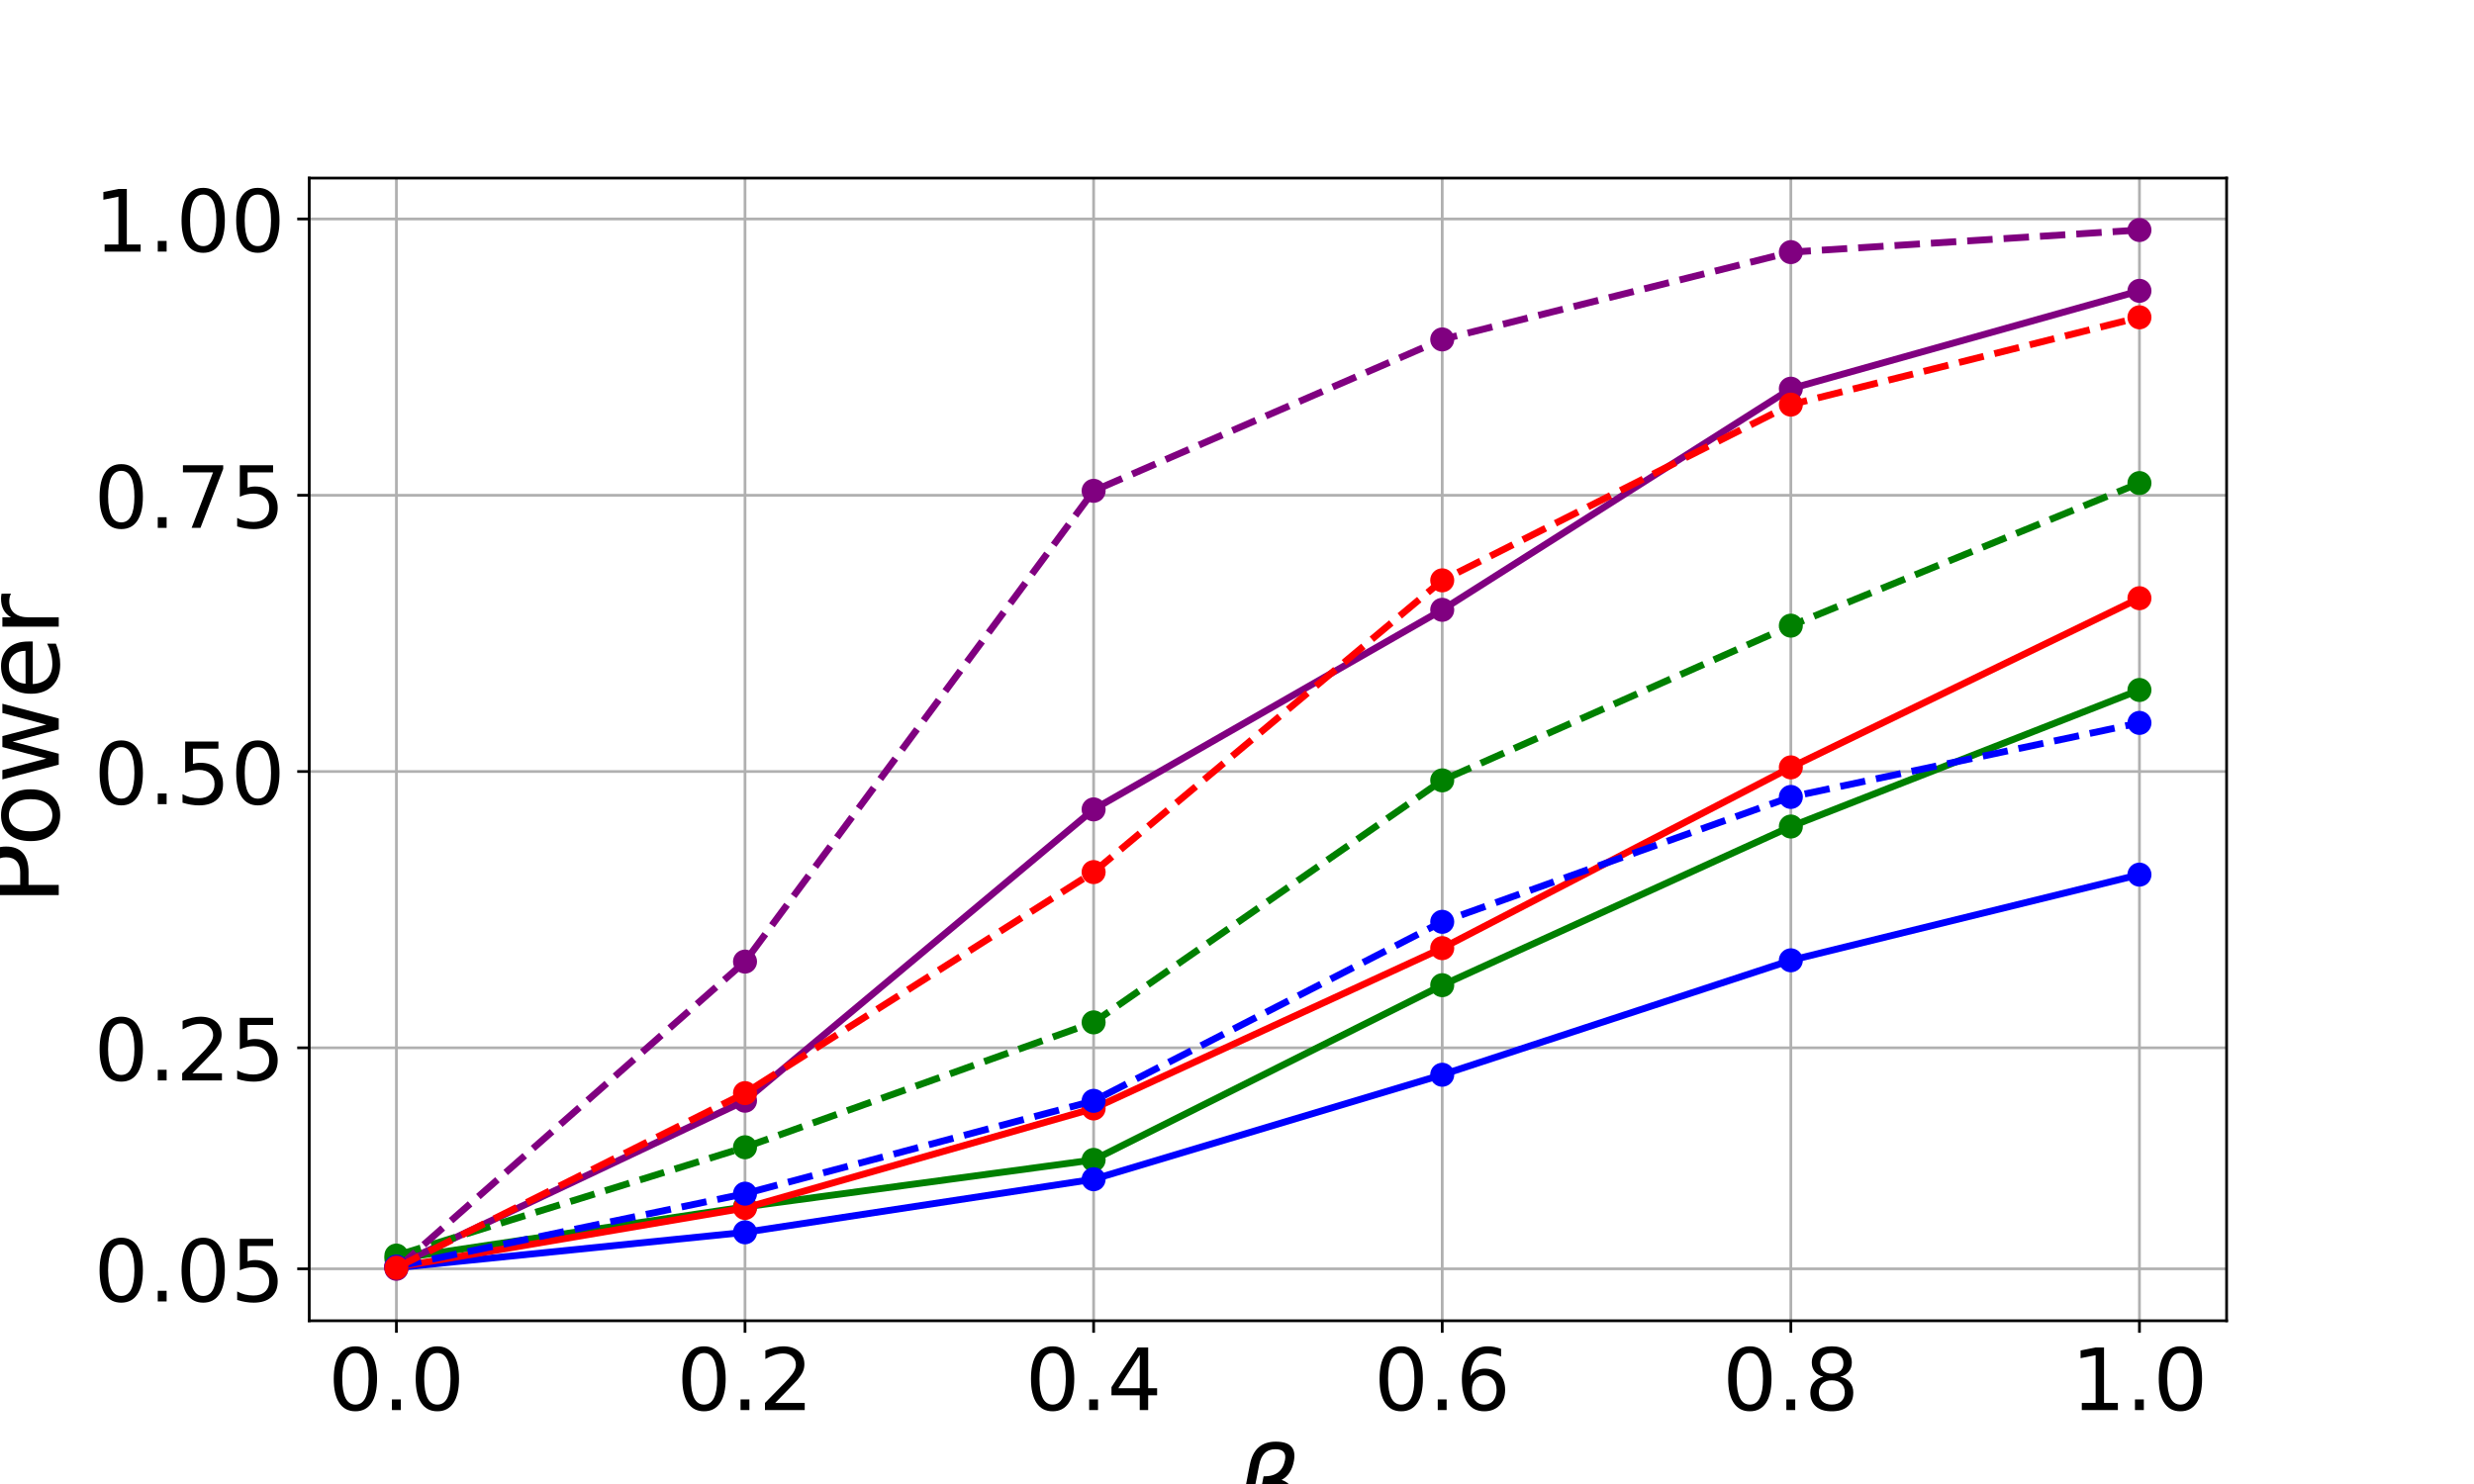
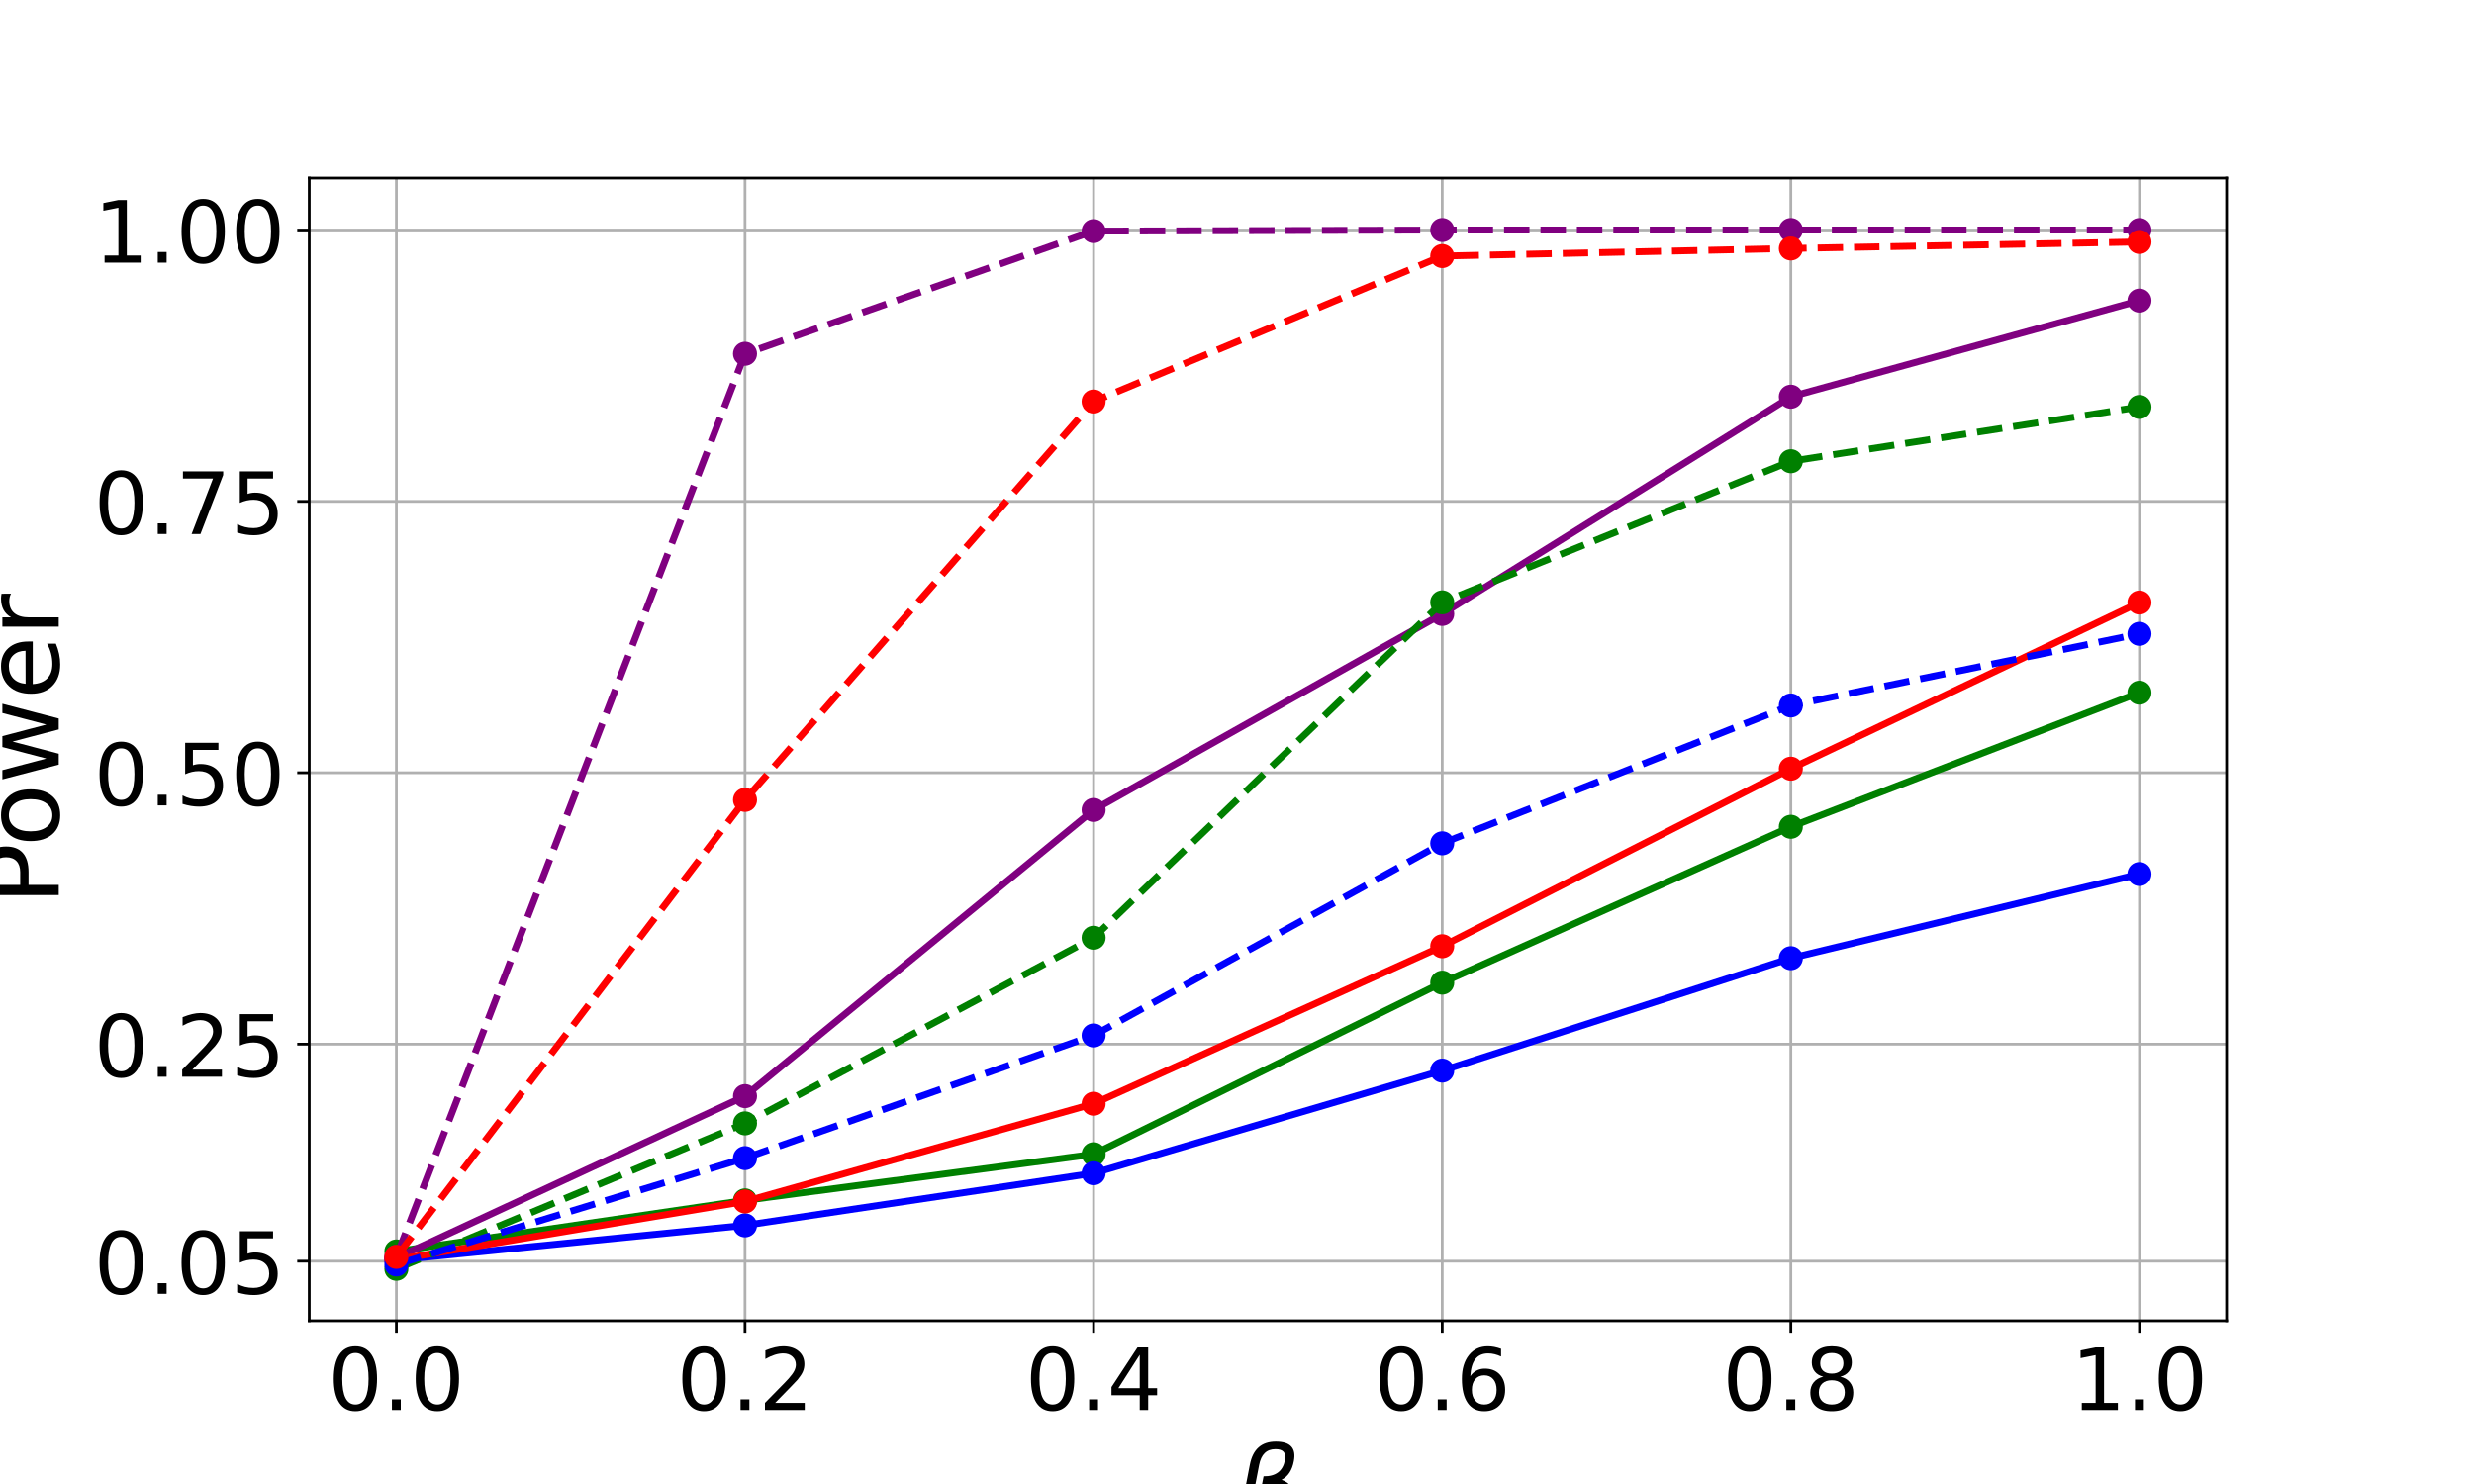
<svg xmlns="http://www.w3.org/2000/svg" xmlns:xlink="http://www.w3.org/1999/xlink" width="720pt" height="432pt" viewBox="0 0 720 432" version="1.1">
  <defs>
    <style type="text/css">*{stroke-linejoin: round; stroke-linecap: butt}</style>
  </defs>
  <g id="figure_1">
    <g id="patch_1">
      <path d="M 0 432  L 720 432  L 720 0  L 0 0  z " style="fill: #ffffff" />
    </g>
    <g id="axes_1">
      <g id="patch_2">
        <path d="M 90 384.48  L 648 384.48  L 648 51.84  L 90 51.84  z " style="fill: #ffffff" />
      </g>
      <g id="matplotlib.axis_1">
        <g id="xtick_1">
          <g id="line2d_1">
-             <path d="M 115.364 384.48  L 115.364 51.84  " clip-path="url(#p165baf9cf4)" style="fill: none; stroke: #b0b0b0; stroke-width: 0.8; stroke-linecap: square" />
+             <path d="M 115.364 384.48  L 115.364 51.84  " clip-path="url(#p9d5d8f8aba)" style="fill: none; stroke: #b0b0b0; stroke-width: 0.8; stroke-linecap: square" />
          </g>
          <g id="line2d_2">
            <defs>
-               <path id="mcbd1106584" d="M 0 0  L 0 3.5  " style="stroke: #000000; stroke-width: 0.8" />
+               <path id="me387ac9eda" d="M 0 0  L 0 3.5  " style="stroke: #000000; stroke-width: 0.8" />
            </defs>
            <g>
-               <use xlink:href="#mcbd1106584" x="115.364" y="384.48" style="stroke: #000000; stroke-width: 0.8" />
+               <use xlink:href="#me387ac9eda" x="115.364" y="384.48" style="stroke: #000000; stroke-width: 0.8" />
            </g>
          </g>
          <g id="text_1">
            <g transform="translate(95.48473 410.4761) scale(0.25 -0.25)">
              <defs>
                <path id="DejaVuSans-30" d="M 2034 4250  Q 1547 4250 1301 3770  Q 1056 3291 1056 2328  Q 1056 1369 1301 889  Q 1547 409 2034 409  Q 2525 409 2770 889  Q 3016 1369 3016 2328  Q 3016 3291 2770 3770  Q 2525 4250 2034 4250  z M 2034 4750  Q 2819 4750 3233 4129  Q 3647 3509 3647 2328  Q 3647 1150 3233 529  Q 2819 -91 2034 -91  Q 1250 -91 836 529  Q 422 1150 422 2328  Q 422 3509 836 4129  Q 1250 4750 2034 4750  z " transform="scale(0.015625)" />
                <path id="DejaVuSans-2e" d="M 684 794  L 1344 794  L 1344 0  L 684 0  L 684 794  z " transform="scale(0.015625)" />
              </defs>
              <use xlink:href="#DejaVuSans-30" />
              <use xlink:href="#DejaVuSans-2e" x="63.623" />
              <use xlink:href="#DejaVuSans-30" x="95.41" />
            </g>
          </g>
        </g>
        <g id="xtick_2">
          <g id="line2d_3">
-             <path d="M 216.818 384.48  L 216.818 51.84  " clip-path="url(#p165baf9cf4)" style="fill: none; stroke: #b0b0b0; stroke-width: 0.8; stroke-linecap: square" />
+             <path d="M 216.818 384.48  L 216.818 51.84  " clip-path="url(#p9d5d8f8aba)" style="fill: none; stroke: #b0b0b0; stroke-width: 0.8; stroke-linecap: square" />
          </g>
          <g id="line2d_4">
            <g>
-               <use xlink:href="#mcbd1106584" x="216.818" y="384.48" style="stroke: #000000; stroke-width: 0.8" />
+               <use xlink:href="#me387ac9eda" x="216.818" y="384.48" style="stroke: #000000; stroke-width: 0.8" />
            </g>
          </g>
          <g id="text_2">
            <g transform="translate(196.9393 410.4761) scale(0.25 -0.25)">
              <defs>
                <path id="DejaVuSans-32" d="M 1228 531  L 3431 531  L 3431 0  L 469 0  L 469 531  Q 828 903 1448 1529  Q 2069 2156 2228 2338  Q 2531 2678 2651 2914  Q 2772 3150 2772 3378  Q 2772 3750 2511 3984  Q 2250 4219 1831 4219  Q 1534 4219 1204 4116  Q 875 4013 500 3803  L 500 4441  Q 881 4594 1212 4672  Q 1544 4750 1819 4750  Q 2544 4750 2975 4387  Q 3406 4025 3406 3419  Q 3406 3131 3298 2873  Q 3191 2616 2906 2266  Q 2828 2175 2409 1742  Q 1991 1309 1228 531  z " transform="scale(0.015625)" />
              </defs>
              <use xlink:href="#DejaVuSans-30" />
              <use xlink:href="#DejaVuSans-2e" x="63.623" />
              <use xlink:href="#DejaVuSans-32" x="95.41" />
            </g>
          </g>
        </g>
        <g id="xtick_3">
          <g id="line2d_5">
-             <path d="M 318.273 384.48  L 318.273 51.84  " clip-path="url(#p165baf9cf4)" style="fill: none; stroke: #b0b0b0; stroke-width: 0.8; stroke-linecap: square" />
+             <path d="M 318.273 384.48  L 318.273 51.84  " clip-path="url(#p9d5d8f8aba)" style="fill: none; stroke: #b0b0b0; stroke-width: 0.8; stroke-linecap: square" />
          </g>
          <g id="line2d_6">
            <g>
-               <use xlink:href="#mcbd1106584" x="318.273" y="384.48" style="stroke: #000000; stroke-width: 0.8" />
+               <use xlink:href="#me387ac9eda" x="318.273" y="384.48" style="stroke: #000000; stroke-width: 0.8" />
            </g>
          </g>
          <g id="text_3">
            <g transform="translate(298.3938 410.4761) scale(0.25 -0.25)">
              <defs>
                <path id="DejaVuSans-34" d="M 2419 4116  L 825 1625  L 2419 1625  L 2419 4116  z M 2253 4666  L 3047 4666  L 3047 1625  L 3713 1625  L 3713 1100  L 3047 1100  L 3047 0  L 2419 0  L 2419 1100  L 313 1100  L 313 1709  L 2253 4666  z " transform="scale(0.015625)" />
              </defs>
              <use xlink:href="#DejaVuSans-30" />
              <use xlink:href="#DejaVuSans-2e" x="63.623" />
              <use xlink:href="#DejaVuSans-34" x="95.41" />
            </g>
          </g>
        </g>
        <g id="xtick_4">
          <g id="line2d_7">
-             <path d="M 419.727 384.48  L 419.727 51.84  " clip-path="url(#p165baf9cf4)" style="fill: none; stroke: #b0b0b0; stroke-width: 0.8; stroke-linecap: square" />
+             <path d="M 419.727 384.48  L 419.727 51.84  " clip-path="url(#p9d5d8f8aba)" style="fill: none; stroke: #b0b0b0; stroke-width: 0.8; stroke-linecap: square" />
          </g>
          <g id="line2d_8">
            <g>
-               <use xlink:href="#mcbd1106584" x="419.727" y="384.48" style="stroke: #000000; stroke-width: 0.8" />
+               <use xlink:href="#me387ac9eda" x="419.727" y="384.48" style="stroke: #000000; stroke-width: 0.8" />
            </g>
          </g>
          <g id="text_4">
            <g transform="translate(399.8484 410.4761) scale(0.25 -0.25)">
              <defs>
                <path id="DejaVuSans-36" d="M 2113 2584  Q 1688 2584 1439 2293  Q 1191 2003 1191 1497  Q 1191 994 1439 701  Q 1688 409 2113 409  Q 2538 409 2786 701  Q 3034 994 3034 1497  Q 3034 2003 2786 2293  Q 2538 2584 2113 2584  z M 3366 4563  L 3366 3988  Q 3128 4100 2886 4159  Q 2644 4219 2406 4219  Q 1781 4219 1451 3797  Q 1122 3375 1075 2522  Q 1259 2794 1537 2939  Q 1816 3084 2150 3084  Q 2853 3084 3261 2657  Q 3669 2231 3669 1497  Q 3669 778 3244 343  Q 2819 -91 2113 -91  Q 1303 -91 875 529  Q 447 1150 447 2328  Q 447 3434 972 4092  Q 1497 4750 2381 4750  Q 2619 4750 2861 4703  Q 3103 4656 3366 4563  z " transform="scale(0.015625)" />
              </defs>
              <use xlink:href="#DejaVuSans-30" />
              <use xlink:href="#DejaVuSans-2e" x="63.623" />
              <use xlink:href="#DejaVuSans-36" x="95.41" />
            </g>
          </g>
        </g>
        <g id="xtick_5">
          <g id="line2d_9">
-             <path d="M 521.182 384.48  L 521.182 51.84  " clip-path="url(#p165baf9cf4)" style="fill: none; stroke: #b0b0b0; stroke-width: 0.8; stroke-linecap: square" />
+             <path d="M 521.182 384.48  L 521.182 51.84  " clip-path="url(#p9d5d8f8aba)" style="fill: none; stroke: #b0b0b0; stroke-width: 0.8; stroke-linecap: square" />
          </g>
          <g id="line2d_10">
            <g>
-               <use xlink:href="#mcbd1106584" x="521.182" y="384.48" style="stroke: #000000; stroke-width: 0.8" />
+               <use xlink:href="#me387ac9eda" x="521.182" y="384.48" style="stroke: #000000; stroke-width: 0.8" />
            </g>
          </g>
          <g id="text_5">
            <g transform="translate(501.3029 410.4761) scale(0.25 -0.25)">
              <defs>
                <path id="DejaVuSans-38" d="M 2034 2216  Q 1584 2216 1326 1975  Q 1069 1734 1069 1313  Q 1069 891 1326 650  Q 1584 409 2034 409  Q 2484 409 2743 651  Q 3003 894 3003 1313  Q 3003 1734 2745 1975  Q 2488 2216 2034 2216  z M 1403 2484  Q 997 2584 770 2862  Q 544 3141 544 3541  Q 544 4100 942 4425  Q 1341 4750 2034 4750  Q 2731 4750 3128 4425  Q 3525 4100 3525 3541  Q 3525 3141 3298 2862  Q 3072 2584 2669 2484  Q 3125 2378 3379 2068  Q 3634 1759 3634 1313  Q 3634 634 3220 271  Q 2806 -91 2034 -91  Q 1263 -91 848 271  Q 434 634 434 1313  Q 434 1759 690 2068  Q 947 2378 1403 2484  z M 1172 3481  Q 1172 3119 1398 2916  Q 1625 2713 2034 2713  Q 2441 2713 2670 2916  Q 2900 3119 2900 3481  Q 2900 3844 2670 4047  Q 2441 4250 2034 4250  Q 1625 4250 1398 4047  Q 1172 3844 1172 3481  z " transform="scale(0.015625)" />
              </defs>
              <use xlink:href="#DejaVuSans-30" />
              <use xlink:href="#DejaVuSans-2e" x="63.623" />
              <use xlink:href="#DejaVuSans-38" x="95.41" />
            </g>
          </g>
        </g>
        <g id="xtick_6">
          <g id="line2d_11">
-             <path d="M 622.636 384.48  L 622.636 51.84  " clip-path="url(#p165baf9cf4)" style="fill: none; stroke: #b0b0b0; stroke-width: 0.8; stroke-linecap: square" />
+             <path d="M 622.636 384.48  L 622.636 51.84  " clip-path="url(#p9d5d8f8aba)" style="fill: none; stroke: #b0b0b0; stroke-width: 0.8; stroke-linecap: square" />
          </g>
          <g id="line2d_12">
            <g>
-               <use xlink:href="#mcbd1106584" x="622.636" y="384.48" style="stroke: #000000; stroke-width: 0.8" />
+               <use xlink:href="#me387ac9eda" x="622.636" y="384.48" style="stroke: #000000; stroke-width: 0.8" />
            </g>
          </g>
          <g id="text_6">
            <g transform="translate(602.7575 410.4761) scale(0.25 -0.25)">
              <defs>
                <path id="DejaVuSans-31" d="M 794 531  L 1825 531  L 1825 4091  L 703 3866  L 703 4441  L 1819 4666  L 2450 4666  L 2450 531  L 3481 531  L 3481 0  L 794 0  L 794 531  z " transform="scale(0.015625)" />
              </defs>
              <use xlink:href="#DejaVuSans-31" />
              <use xlink:href="#DejaVuSans-2e" x="63.623" />
              <use xlink:href="#DejaVuSans-30" x="95.41" />
            </g>
          </g>
        </g>
        <g id="text_7">
          <g transform="translate(359.4 442.7753) scale(0.3 -0.3)">
            <defs>
              <path id="DejaVuSans-Oblique-3b2" d="M 872 216  L 572 -1331  L -6 -1331  L 928 3478  Q 1206 4903 2538 4903  Q 3888 4903 3659 3700  Q 3503 2844 2894 2531  Q 3713 2250 3553 1416  Q 3272 -69 1759 -66  Q 1097 -63 872 216  z M 1019 966  Q 1259 422 1875 425  Q 2775 425 2966 1406  Q 3138 2288 1675 2219  L 1778 2750  Q 2909 2731 3106 3750  Q 3241 4438 2509 4434  Q 1691 4434 1503 3459  L 1019 966  z " transform="scale(0.015625)" />
            </defs>
            <use xlink:href="#DejaVuSans-Oblique-3b2" transform="translate(0 0.390625)" />
          </g>
        </g>
      </g>
      <g id="matplotlib.axis_2">
        <g id="ytick_1">
          <g id="line2d_13">
-             <path d="M 90 305.02  L 648 305.02  " clip-path="url(#p165baf9cf4)" style="fill: none; stroke: #b0b0b0; stroke-width: 0.8; stroke-linecap: square" />
+             <path d="M 90 303.951  L 648 303.951  " clip-path="url(#p9d5d8f8aba)" style="fill: none; stroke: #b0b0b0; stroke-width: 0.8; stroke-linecap: square" />
          </g>
          <g id="line2d_14">
            <defs>
-               <path id="m19b879e980" d="M 0 0  L -3.5 0  " style="stroke: #000000; stroke-width: 0.8" />
+               <path id="md4a63b96bd" d="M 0 0  L -3.5 0  " style="stroke: #000000; stroke-width: 0.8" />
            </defs>
            <g>
-               <use xlink:href="#m19b879e980" x="90" y="305.02" style="stroke: #000000; stroke-width: 0.8" />
+               <use xlink:href="#md4a63b96bd" x="90" y="303.951" style="stroke: #000000; stroke-width: 0.8" />
            </g>
          </g>
          <g id="text_8">
-             <g transform="translate(27.33594 314.5176) scale(0.25 -0.25)">
+             <g transform="translate(27.33594 313.4486) scale(0.25 -0.25)">
              <defs>
                <path id="DejaVuSans-35" d="M 691 4666  L 3169 4666  L 3169 4134  L 1269 4134  L 1269 2991  Q 1406 3038 1543 3061  Q 1681 3084 1819 3084  Q 2600 3084 3056 2656  Q 3513 2228 3513 1497  Q 3513 744 3044 326  Q 2575 -91 1722 -91  Q 1428 -91 1123 -41  Q 819 9 494 109  L 494 744  Q 775 591 1075 516  Q 1375 441 1709 441  Q 2250 441 2565 725  Q 2881 1009 2881 1497  Q 2881 1984 2565 2268  Q 2250 2553 1709 2553  Q 1456 2553 1204 2497  Q 953 2441 691 2322  L 691 4666  z " transform="scale(0.015625)" />
              </defs>
              <use xlink:href="#DejaVuSans-30" />
              <use xlink:href="#DejaVuSans-2e" x="63.623" />
              <use xlink:href="#DejaVuSans-32" x="95.41" />
              <use xlink:href="#DejaVuSans-35" x="159.033" />
            </g>
          </g>
        </g>
        <g id="ytick_2">
          <g id="line2d_15">
-             <path d="M 90 224.594  L 648 224.594  " clip-path="url(#p165baf9cf4)" style="fill: none; stroke: #b0b0b0; stroke-width: 0.8; stroke-linecap: square" />
+             <path d="M 90 224.954  L 648 224.954  " clip-path="url(#p9d5d8f8aba)" style="fill: none; stroke: #b0b0b0; stroke-width: 0.8; stroke-linecap: square" />
          </g>
          <g id="line2d_16">
            <g>
-               <use xlink:href="#m19b879e980" x="90" y="224.594" style="stroke: #000000; stroke-width: 0.8" />
+               <use xlink:href="#md4a63b96bd" x="90" y="224.954" style="stroke: #000000; stroke-width: 0.8" />
            </g>
          </g>
          <g id="text_9">
-             <g transform="translate(27.33594 234.0921) scale(0.25 -0.25)">
+             <g transform="translate(27.33594 234.4518) scale(0.25 -0.25)">
              <use xlink:href="#DejaVuSans-30" />
              <use xlink:href="#DejaVuSans-2e" x="63.623" />
              <use xlink:href="#DejaVuSans-35" x="95.41" />
              <use xlink:href="#DejaVuSans-30" x="159.033" />
            </g>
          </g>
        </g>
        <g id="ytick_3">
          <g id="line2d_17">
-             <path d="M 90 144.169  L 648 144.169  " clip-path="url(#p165baf9cf4)" style="fill: none; stroke: #b0b0b0; stroke-width: 0.8; stroke-linecap: square" />
+             <path d="M 90 145.957  L 648 145.957  " clip-path="url(#p9d5d8f8aba)" style="fill: none; stroke: #b0b0b0; stroke-width: 0.8; stroke-linecap: square" />
          </g>
          <g id="line2d_18">
            <g>
-               <use xlink:href="#m19b879e980" x="90" y="144.169" style="stroke: #000000; stroke-width: 0.8" />
+               <use xlink:href="#md4a63b96bd" x="90" y="145.957" style="stroke: #000000; stroke-width: 0.8" />
            </g>
          </g>
          <g id="text_10">
-             <g transform="translate(27.33594 153.6666) scale(0.25 -0.25)">
+             <g transform="translate(27.33594 155.4549) scale(0.25 -0.25)">
              <defs>
                <path id="DejaVuSans-37" d="M 525 4666  L 3525 4666  L 3525 4397  L 1831 0  L 1172 0  L 2766 4134  L 525 4134  L 525 4666  z " transform="scale(0.015625)" />
              </defs>
              <use xlink:href="#DejaVuSans-30" />
              <use xlink:href="#DejaVuSans-2e" x="63.623" />
              <use xlink:href="#DejaVuSans-37" x="95.41" />
              <use xlink:href="#DejaVuSans-35" x="159.033" />
            </g>
          </g>
        </g>
        <g id="ytick_4">
          <g id="line2d_19">
-             <path d="M 90 63.743  L 648 63.743  " clip-path="url(#p165baf9cf4)" style="fill: none; stroke: #b0b0b0; stroke-width: 0.8; stroke-linecap: square" />
+             <path d="M 90 66.96  L 648 66.96  " clip-path="url(#p9d5d8f8aba)" style="fill: none; stroke: #b0b0b0; stroke-width: 0.8; stroke-linecap: square" />
          </g>
          <g id="line2d_20">
            <g>
-               <use xlink:href="#m19b879e980" x="90" y="63.743" style="stroke: #000000; stroke-width: 0.8" />
+               <use xlink:href="#md4a63b96bd" x="90" y="66.96" style="stroke: #000000; stroke-width: 0.8" />
            </g>
          </g>
          <g id="text_11">
-             <g transform="translate(27.33594 73.24103) scale(0.25 -0.25)">
+             <g transform="translate(27.33594 76.45805) scale(0.25 -0.25)">
              <use xlink:href="#DejaVuSans-31" />
              <use xlink:href="#DejaVuSans-2e" x="63.623" />
              <use xlink:href="#DejaVuSans-30" x="95.41" />
              <use xlink:href="#DejaVuSans-30" x="159.033" />
            </g>
          </g>
        </g>
        <g id="ytick_5">
          <g id="line2d_21">
-             <path d="M 90 369.36  L 648 369.36  " clip-path="url(#p165baf9cf4)" style="fill: none; stroke: #b0b0b0; stroke-width: 0.8; stroke-linecap: square" />
+             <path d="M 90 367.148  L 648 367.148  " clip-path="url(#p9d5d8f8aba)" style="fill: none; stroke: #b0b0b0; stroke-width: 0.8; stroke-linecap: square" />
          </g>
          <g id="line2d_22">
            <g>
-               <use xlink:href="#m19b879e980" x="90" y="369.36" style="stroke: #000000; stroke-width: 0.8" />
+               <use xlink:href="#md4a63b96bd" x="90" y="367.148" style="stroke: #000000; stroke-width: 0.8" />
            </g>
          </g>
          <g id="text_12">
-             <g transform="translate(27.33594 378.858) scale(0.25 -0.25)">
+             <g transform="translate(27.33594 376.6461) scale(0.25 -0.25)">
              <use xlink:href="#DejaVuSans-30" />
              <use xlink:href="#DejaVuSans-2e" x="63.623" />
              <use xlink:href="#DejaVuSans-30" x="95.41" />
              <use xlink:href="#DejaVuSans-35" x="159.033" />
            </g>
          </g>
        </g>
        <g id="text_13">
          <g transform="translate(17.09688 263.5022) rotate(-90) scale(0.3 -0.3)">
            <defs>
              <path id="DejaVuSans-50" d="M 1259 4147  L 1259 2394  L 2053 2394  Q 2494 2394 2734 2622  Q 2975 2850 2975 3272  Q 2975 3691 2734 3919  Q 2494 4147 2053 4147  L 1259 4147  z M 628 4666  L 2053 4666  Q 2838 4666 3239 4311  Q 3641 3956 3641 3272  Q 3641 2581 3239 2228  Q 2838 1875 2053 1875  L 1259 1875  L 1259 0  L 628 0  L 628 4666  z " transform="scale(0.015625)" />
              <path id="DejaVuSans-6f" d="M 1959 3097  Q 1497 3097 1228 2736  Q 959 2375 959 1747  Q 959 1119 1226 758  Q 1494 397 1959 397  Q 2419 397 2687 759  Q 2956 1122 2956 1747  Q 2956 2369 2687 2733  Q 2419 3097 1959 3097  z M 1959 3584  Q 2709 3584 3137 3096  Q 3566 2609 3566 1747  Q 3566 888 3137 398  Q 2709 -91 1959 -91  Q 1206 -91 779 398  Q 353 888 353 1747  Q 353 2609 779 3096  Q 1206 3584 1959 3584  z " transform="scale(0.015625)" />
              <path id="DejaVuSans-77" d="M 269 3500  L 844 3500  L 1563 769  L 2278 3500  L 2956 3500  L 3675 769  L 4391 3500  L 4966 3500  L 4050 0  L 3372 0  L 2619 2869  L 1863 0  L 1184 0  L 269 3500  z " transform="scale(0.015625)" />
              <path id="DejaVuSans-65" d="M 3597 1894  L 3597 1613  L 953 1613  Q 991 1019 1311 708  Q 1631 397 2203 397  Q 2534 397 2845 478  Q 3156 559 3463 722  L 3463 178  Q 3153 47 2828 -22  Q 2503 -91 2169 -91  Q 1331 -91 842 396  Q 353 884 353 1716  Q 353 2575 817 3079  Q 1281 3584 2069 3584  Q 2775 3584 3186 3129  Q 3597 2675 3597 1894  z M 3022 2063  Q 3016 2534 2758 2815  Q 2500 3097 2075 3097  Q 1594 3097 1305 2825  Q 1016 2553 972 2059  L 3022 2063  z " transform="scale(0.015625)" />
              <path id="DejaVuSans-72" d="M 2631 2963  Q 2534 3019 2420 3045  Q 2306 3072 2169 3072  Q 1681 3072 1420 2755  Q 1159 2438 1159 1844  L 1159 0  L 581 0  L 581 3500  L 1159 3500  L 1159 2956  Q 1341 3275 1631 3429  Q 1922 3584 2338 3584  Q 2397 3584 2469 3576  Q 2541 3569 2628 3553  L 2631 2963  z " transform="scale(0.015625)" />
            </defs>
            <use xlink:href="#DejaVuSans-50" />
            <use xlink:href="#DejaVuSans-6f" x="56.678" />
            <use xlink:href="#DejaVuSans-77" x="117.859" />
            <use xlink:href="#DejaVuSans-65" x="199.646" />
            <use xlink:href="#DejaVuSans-72" x="261.17" />
          </g>
        </g>
      </g>
      <g id="line2d_23">
-         <path d="M 115.364 366.455  L 216.818 351.328  L 318.273 337.648  L 419.727 286.794  L 521.182 240.607  L 622.636 200.857  " clip-path="url(#p165baf9cf4)" style="fill: none; stroke: #008000; stroke-width: 2; stroke-linecap: square" />
+         <path d="M 115.364 364.295  L 216.818 349.436  L 318.273 336  L 419.727 286.049  L 521.182 240.682  L 622.636 201.638  " clip-path="url(#p9d5d8f8aba)" style="fill: none; stroke: #008000; stroke-width: 2; stroke-linecap: square" />
        <defs>
-           <path id="m6ab32b67cd" d="M 0 3  C 0.796 3 1.559 2.684 2.121 2.121  C 2.684 1.559 3 0.796 3 0  C 3 -0.796 2.684 -1.559 2.121 -2.121  C 1.559 -2.684 0.796 -3 0 -3  C -0.796 -3 -1.559 -2.684 -2.121 -2.121  C -2.684 -1.559 -3 -0.796 -3 0  C -3 0.796 -2.684 1.559 -2.121 2.121  C -1.559 2.684 -0.796 3 0 3  z " style="stroke: #008000" />
+           <path id="m28a0c7692e" d="M 0 3  C 0.796 3 1.559 2.684 2.121 2.121  C 2.684 1.559 3 0.796 3 0  C 3 -0.796 2.684 -1.559 2.121 -2.121  C 1.559 -2.684 0.796 -3 0 -3  C -0.796 -3 -1.559 -2.684 -2.121 -2.121  C -2.684 -1.559 -3 -0.796 -3 0  C -3 0.796 -2.684 1.559 -2.121 2.121  C -1.559 2.684 -0.796 3 0 3  z " style="stroke: #008000" />
        </defs>
-         <g clip-path="url(#p165baf9cf4)">
-           <use xlink:href="#m6ab32b67cd" x="115.364" y="366.455" style="fill: #008000; stroke: #008000" />
-           <use xlink:href="#m6ab32b67cd" x="216.818" y="351.328" style="fill: #008000; stroke: #008000" />
-           <use xlink:href="#m6ab32b67cd" x="318.273" y="337.648" style="fill: #008000; stroke: #008000" />
-           <use xlink:href="#m6ab32b67cd" x="419.727" y="286.794" style="fill: #008000; stroke: #008000" />
-           <use xlink:href="#m6ab32b67cd" x="521.182" y="240.607" style="fill: #008000; stroke: #008000" />
-           <use xlink:href="#m6ab32b67cd" x="622.636" y="200.857" style="fill: #008000; stroke: #008000" />
+         <g clip-path="url(#p9d5d8f8aba)">
+           <use xlink:href="#m28a0c7692e" x="115.364" y="364.295" style="fill: #008000; stroke: #008000" />
+           <use xlink:href="#m28a0c7692e" x="216.818" y="349.436" style="fill: #008000; stroke: #008000" />
+           <use xlink:href="#m28a0c7692e" x="318.273" y="336" style="fill: #008000; stroke: #008000" />
+           <use xlink:href="#m28a0c7692e" x="419.727" y="286.049" style="fill: #008000; stroke: #008000" />
+           <use xlink:href="#m28a0c7692e" x="521.182" y="240.682" style="fill: #008000; stroke: #008000" />
+           <use xlink:href="#m28a0c7692e" x="622.636" y="201.638" style="fill: #008000; stroke: #008000" />
        </g>
      </g>
      <g id="line2d_24">
-         <path d="M 115.364 368.386  L 216.818 320.429  L 318.273 235.618  L 419.727 177.522  L 521.182 113.149  L 622.636 84.664  " clip-path="url(#p165baf9cf4)" style="fill: none; stroke: #800080; stroke-width: 2; stroke-linecap: square" />
+         <path d="M 115.364 366.192  L 216.818 319.086  L 318.273 235.782  L 419.727 178.717  L 521.182 115.488  L 622.636 87.509  " clip-path="url(#p9d5d8f8aba)" style="fill: none; stroke: #800080; stroke-width: 2; stroke-linecap: square" />
        <defs>
-           <path id="ma4bd3b49e7" d="M 0 3  C 0.796 3 1.559 2.684 2.121 2.121  C 2.684 1.559 3 0.796 3 0  C 3 -0.796 2.684 -1.559 2.121 -2.121  C 1.559 -2.684 0.796 -3 0 -3  C -0.796 -3 -1.559 -2.684 -2.121 -2.121  C -2.684 -1.559 -3 -0.796 -3 0  C -3 0.796 -2.684 1.559 -2.121 2.121  C -1.559 2.684 -0.796 3 0 3  z " style="stroke: #800080" />
+           <path id="m710cdb3dde" d="M 0 3  C 0.796 3 1.559 2.684 2.121 2.121  C 2.684 1.559 3 0.796 3 0  C 3 -0.796 2.684 -1.559 2.121 -2.121  C 1.559 -2.684 0.796 -3 0 -3  C -0.796 -3 -1.559 -2.684 -2.121 -2.121  C -2.684 -1.559 -3 -0.796 -3 0  C -3 0.796 -2.684 1.559 -2.121 2.121  C -1.559 2.684 -0.796 3 0 3  z " style="stroke: #800080" />
        </defs>
-         <g clip-path="url(#p165baf9cf4)">
-           <use xlink:href="#ma4bd3b49e7" x="115.364" y="368.386" style="fill: #800080; stroke: #800080" />
-           <use xlink:href="#ma4bd3b49e7" x="216.818" y="320.429" style="fill: #800080; stroke: #800080" />
-           <use xlink:href="#ma4bd3b49e7" x="318.273" y="235.618" style="fill: #800080; stroke: #800080" />
-           <use xlink:href="#ma4bd3b49e7" x="419.727" y="177.522" style="fill: #800080; stroke: #800080" />
-           <use xlink:href="#ma4bd3b49e7" x="521.182" y="113.149" style="fill: #800080; stroke: #800080" />
-           <use xlink:href="#ma4bd3b49e7" x="622.636" y="84.664" style="fill: #800080; stroke: #800080" />
+         <g clip-path="url(#p9d5d8f8aba)">
+           <use xlink:href="#m710cdb3dde" x="115.364" y="366.192" style="fill: #800080; stroke: #800080" />
+           <use xlink:href="#m710cdb3dde" x="216.818" y="319.086" style="fill: #800080; stroke: #800080" />
+           <use xlink:href="#m710cdb3dde" x="318.273" y="235.782" style="fill: #800080; stroke: #800080" />
+           <use xlink:href="#m710cdb3dde" x="419.727" y="178.717" style="fill: #800080; stroke: #800080" />
+           <use xlink:href="#m710cdb3dde" x="521.182" y="115.488" style="fill: #800080; stroke: #800080" />
+           <use xlink:href="#m710cdb3dde" x="622.636" y="87.509" style="fill: #800080; stroke: #800080" />
        </g>
      </g>
      <g id="line2d_25">
-         <path d="M 115.364 369.03  L 216.818 358.73  L 318.273 343.281  L 419.727 312.865  L 521.182 279.552  L 622.636 254.608  " clip-path="url(#p165baf9cf4)" style="fill: none; stroke: #0000ff; stroke-width: 2; stroke-linecap: square" />
+         <path d="M 115.364 366.824  L 216.818 356.707  L 318.273 341.532  L 419.727 311.657  L 521.182 278.936  L 622.636 254.434  " clip-path="url(#p9d5d8f8aba)" style="fill: none; stroke: #0000ff; stroke-width: 2; stroke-linecap: square" />
        <defs>
-           <path id="m6d6f57868d" d="M 0 3  C 0.796 3 1.559 2.684 2.121 2.121  C 2.684 1.559 3 0.796 3 0  C 3 -0.796 2.684 -1.559 2.121 -2.121  C 1.559 -2.684 0.796 -3 0 -3  C -0.796 -3 -1.559 -2.684 -2.121 -2.121  C -2.684 -1.559 -3 -0.796 -3 0  C -3 0.796 -2.684 1.559 -2.121 2.121  C -1.559 2.684 -0.796 3 0 3  z " style="stroke: #0000ff" />
+           <path id="m4f032314a6" d="M 0 3  C 0.796 3 1.559 2.684 2.121 2.121  C 2.684 1.559 3 0.796 3 0  C 3 -0.796 2.684 -1.559 2.121 -2.121  C 1.559 -2.684 0.796 -3 0 -3  C -0.796 -3 -1.559 -2.684 -2.121 -2.121  C -2.684 -1.559 -3 -0.796 -3 0  C -3 0.796 -2.684 1.559 -2.121 2.121  C -1.559 2.684 -0.796 3 0 3  z " style="stroke: #0000ff" />
        </defs>
-         <g clip-path="url(#p165baf9cf4)">
-           <use xlink:href="#m6d6f57868d" x="115.364" y="369.03" style="fill: #0000ff; stroke: #0000ff" />
-           <use xlink:href="#m6d6f57868d" x="216.818" y="358.73" style="fill: #0000ff; stroke: #0000ff" />
-           <use xlink:href="#m6d6f57868d" x="318.273" y="343.281" style="fill: #0000ff; stroke: #0000ff" />
-           <use xlink:href="#m6d6f57868d" x="419.727" y="312.865" style="fill: #0000ff; stroke: #0000ff" />
-           <use xlink:href="#m6d6f57868d" x="521.182" y="279.552" style="fill: #0000ff; stroke: #0000ff" />
-           <use xlink:href="#m6d6f57868d" x="622.636" y="254.608" style="fill: #0000ff; stroke: #0000ff" />
+         <g clip-path="url(#p9d5d8f8aba)">
+           <use xlink:href="#m4f032314a6" x="115.364" y="366.824" style="fill: #0000ff; stroke: #0000ff" />
+           <use xlink:href="#m4f032314a6" x="216.818" y="356.707" style="fill: #0000ff; stroke: #0000ff" />
+           <use xlink:href="#m4f032314a6" x="318.273" y="341.532" style="fill: #0000ff; stroke: #0000ff" />
+           <use xlink:href="#m4f032314a6" x="419.727" y="311.657" style="fill: #0000ff; stroke: #0000ff" />
+           <use xlink:href="#m4f032314a6" x="521.182" y="278.936" style="fill: #0000ff; stroke: #0000ff" />
+           <use xlink:href="#m4f032314a6" x="622.636" y="254.434" style="fill: #0000ff; stroke: #0000ff" />
        </g>
      </g>
      <g id="line2d_26">
-         <path d="M 115.364 368.869  L 216.818 351.649  L 318.273 322.682  L 419.727 276.012  L 521.182 223.387  L 622.636 174.142  " clip-path="url(#p165baf9cf4)" style="fill: none; stroke: #ff0000; stroke-width: 2; stroke-linecap: square" />
+         <path d="M 115.364 366.666  L 216.818 349.752  L 318.273 321.299  L 419.727 275.458  L 521.182 223.768  L 622.636 175.398  " clip-path="url(#p9d5d8f8aba)" style="fill: none; stroke: #ff0000; stroke-width: 2; stroke-linecap: square" />
        <defs>
-           <path id="m9b35bd9192" d="M 0 3  C 0.796 3 1.559 2.684 2.121 2.121  C 2.684 1.559 3 0.796 3 0  C 3 -0.796 2.684 -1.559 2.121 -2.121  C 1.559 -2.684 0.796 -3 0 -3  C -0.796 -3 -1.559 -2.684 -2.121 -2.121  C -2.684 -1.559 -3 -0.796 -3 0  C -3 0.796 -2.684 1.559 -2.121 2.121  C -1.559 2.684 -0.796 3 0 3  z " style="stroke: #ff0000" />
+           <path id="mdcb45d80e9" d="M 0 3  C 0.796 3 1.559 2.684 2.121 2.121  C 2.684 1.559 3 0.796 3 0  C 3 -0.796 2.684 -1.559 2.121 -2.121  C 1.559 -2.684 0.796 -3 0 -3  C -0.796 -3 -1.559 -2.684 -2.121 -2.121  C -2.684 -1.559 -3 -0.796 -3 0  C -3 0.796 -2.684 1.559 -2.121 2.121  C -1.559 2.684 -0.796 3 0 3  z " style="stroke: #ff0000" />
        </defs>
-         <g clip-path="url(#p165baf9cf4)">
-           <use xlink:href="#m9b35bd9192" x="115.364" y="368.869" style="fill: #ff0000; stroke: #ff0000" />
-           <use xlink:href="#m9b35bd9192" x="216.818" y="351.649" style="fill: #ff0000; stroke: #ff0000" />
-           <use xlink:href="#m9b35bd9192" x="318.273" y="322.682" style="fill: #ff0000; stroke: #ff0000" />
-           <use xlink:href="#m9b35bd9192" x="419.727" y="276.012" style="fill: #ff0000; stroke: #ff0000" />
-           <use xlink:href="#m9b35bd9192" x="521.182" y="223.387" style="fill: #ff0000; stroke: #ff0000" />
-           <use xlink:href="#m9b35bd9192" x="622.636" y="174.142" style="fill: #ff0000; stroke: #ff0000" />
+         <g clip-path="url(#p9d5d8f8aba)">
+           <use xlink:href="#mdcb45d80e9" x="115.364" y="366.666" style="fill: #ff0000; stroke: #ff0000" />
+           <use xlink:href="#mdcb45d80e9" x="216.818" y="349.752" style="fill: #ff0000; stroke: #ff0000" />
+           <use xlink:href="#mdcb45d80e9" x="318.273" y="321.299" style="fill: #ff0000; stroke: #ff0000" />
+           <use xlink:href="#mdcb45d80e9" x="419.727" y="275.458" style="fill: #ff0000; stroke: #ff0000" />
+           <use xlink:href="#mdcb45d80e9" x="521.182" y="223.768" style="fill: #ff0000; stroke: #ff0000" />
+           <use xlink:href="#mdcb45d80e9" x="622.636" y="175.398" style="fill: #ff0000; stroke: #ff0000" />
        </g>
      </g>
      <g id="line2d_27">
-         <path d="M 115.364 365.5  L 216.818 333.973  L 318.273 297.62  L 419.727 227.168  L 521.182 182.129  L 622.636 140.63  " clip-path="url(#p165baf9cf4)" style="fill: none; stroke-dasharray: 7.4,3.2; stroke-dashoffset: 0; stroke: #008000; stroke-width: 2" />
-         <g clip-path="url(#p165baf9cf4)">
-           <use xlink:href="#m6ab32b67cd" x="115.364" y="365.5" style="fill: #008000; stroke: #008000" />
-           <use xlink:href="#m6ab32b67cd" x="216.818" y="333.973" style="fill: #008000; stroke: #008000" />
-           <use xlink:href="#m6ab32b67cd" x="318.273" y="297.62" style="fill: #008000; stroke: #008000" />
-           <use xlink:href="#m6ab32b67cd" x="419.727" y="227.168" style="fill: #008000; stroke: #008000" />
-           <use xlink:href="#m6ab32b67cd" x="521.182" y="182.129" style="fill: #008000; stroke: #008000" />
-           <use xlink:href="#m6ab32b67cd" x="622.636" y="140.63" style="fill: #008000; stroke: #008000" />
+         <path d="M 115.364 369.36  L 216.818 327.018  L 318.273 272.984  L 419.727 175.344  L 521.182 134.265  L 622.636 118.466  " clip-path="url(#p9d5d8f8aba)" style="fill: none; stroke-dasharray: 7.4,3.2; stroke-dashoffset: 0; stroke: #008000; stroke-width: 2" />
+         <g clip-path="url(#p9d5d8f8aba)">
+           <use xlink:href="#m28a0c7692e" x="115.364" y="369.36" style="fill: #008000; stroke: #008000" />
+           <use xlink:href="#m28a0c7692e" x="216.818" y="327.018" style="fill: #008000; stroke: #008000" />
+           <use xlink:href="#m28a0c7692e" x="318.273" y="272.984" style="fill: #008000; stroke: #008000" />
+           <use xlink:href="#m28a0c7692e" x="419.727" y="175.344" style="fill: #008000; stroke: #008000" />
+           <use xlink:href="#m28a0c7692e" x="521.182" y="134.265" style="fill: #008000; stroke: #008000" />
+           <use xlink:href="#m28a0c7692e" x="622.636" y="118.466" style="fill: #008000; stroke: #008000" />
        </g>
      </g>
      <g id="line2d_28">
-         <path d="M 115.364 369.36  L 216.818 279.927  L 318.273 142.882  L 419.727 98.809  L 521.182 73.394  L 622.636 66.96  " clip-path="url(#p165baf9cf4)" style="fill: none; stroke-dasharray: 7.4,3.2; stroke-dashoffset: 0; stroke: #800080; stroke-width: 2" />
-         <g clip-path="url(#p165baf9cf4)">
-           <use xlink:href="#ma4bd3b49e7" x="115.364" y="369.36" style="fill: #800080; stroke: #800080" />
-           <use xlink:href="#ma4bd3b49e7" x="216.818" y="279.927" style="fill: #800080; stroke: #800080" />
-           <use xlink:href="#ma4bd3b49e7" x="318.273" y="142.882" style="fill: #800080; stroke: #800080" />
-           <use xlink:href="#ma4bd3b49e7" x="419.727" y="98.809" style="fill: #800080; stroke: #800080" />
-           <use xlink:href="#ma4bd3b49e7" x="521.182" y="73.394" style="fill: #800080; stroke: #800080" />
-           <use xlink:href="#ma4bd3b49e7" x="622.636" y="66.96" style="fill: #800080; stroke: #800080" />
+         <path d="M 115.364 365.884  L 216.818 102.983  L 318.273 67.276  L 419.727 66.96  L 521.182 66.96  L 622.636 66.96  " clip-path="url(#p9d5d8f8aba)" style="fill: none; stroke-dasharray: 7.4,3.2; stroke-dashoffset: 0; stroke: #800080; stroke-width: 2" />
+         <g clip-path="url(#p9d5d8f8aba)">
+           <use xlink:href="#m710cdb3dde" x="115.364" y="365.884" style="fill: #800080; stroke: #800080" />
+           <use xlink:href="#m710cdb3dde" x="216.818" y="102.983" style="fill: #800080; stroke: #800080" />
+           <use xlink:href="#m710cdb3dde" x="318.273" y="67.276" style="fill: #800080; stroke: #800080" />
+           <use xlink:href="#m710cdb3dde" x="419.727" y="66.96" style="fill: #800080; stroke: #800080" />
+           <use xlink:href="#m710cdb3dde" x="521.182" y="66.96" style="fill: #800080; stroke: #800080" />
+           <use xlink:href="#m710cdb3dde" x="622.636" y="66.96" style="fill: #800080; stroke: #800080" />
        </g>
      </g>
      <g id="line2d_29">
-         <path d="M 115.364 368.717  L 216.818 347.484  L 318.273 320.461  L 419.727 268.346  L 521.182 231.993  L 622.636 210.439  " clip-path="url(#p165baf9cf4)" style="fill: none; stroke-dasharray: 7.4,3.2; stroke-dashoffset: 0; stroke: #0000ff; stroke-width: 2" />
-         <g clip-path="url(#p165baf9cf4)">
-           <use xlink:href="#m6d6f57868d" x="115.364" y="368.717" style="fill: #0000ff; stroke: #0000ff" />
-           <use xlink:href="#m6d6f57868d" x="216.818" y="347.484" style="fill: #0000ff; stroke: #0000ff" />
-           <use xlink:href="#m6d6f57868d" x="318.273" y="320.461" style="fill: #0000ff; stroke: #0000ff" />
-           <use xlink:href="#m6d6f57868d" x="419.727" y="268.346" style="fill: #0000ff; stroke: #0000ff" />
-           <use xlink:href="#m6d6f57868d" x="521.182" y="231.993" style="fill: #0000ff; stroke: #0000ff" />
-           <use xlink:href="#m6d6f57868d" x="622.636" y="210.439" style="fill: #0000ff; stroke: #0000ff" />
+         <path d="M 115.364 368.096  L 216.818 337.129  L 318.273 301.423  L 419.727 245.493  L 521.182 205.363  L 622.636 184.507  " clip-path="url(#p9d5d8f8aba)" style="fill: none; stroke-dasharray: 7.4,3.2; stroke-dashoffset: 0; stroke: #0000ff; stroke-width: 2" />
+         <g clip-path="url(#p9d5d8f8aba)">
+           <use xlink:href="#m4f032314a6" x="115.364" y="368.096" style="fill: #0000ff; stroke: #0000ff" />
+           <use xlink:href="#m4f032314a6" x="216.818" y="337.129" style="fill: #0000ff; stroke: #0000ff" />
+           <use xlink:href="#m4f032314a6" x="318.273" y="301.423" style="fill: #0000ff; stroke: #0000ff" />
+           <use xlink:href="#m4f032314a6" x="419.727" y="245.493" style="fill: #0000ff; stroke: #0000ff" />
+           <use xlink:href="#m4f032314a6" x="521.182" y="205.363" style="fill: #0000ff; stroke: #0000ff" />
+           <use xlink:href="#m4f032314a6" x="622.636" y="184.507" style="fill: #0000ff; stroke: #0000ff" />
        </g>
      </g>
      <g id="line2d_30">
-         <path d="M 115.364 369.038  L 216.818 318.209  L 318.273 253.869  L 419.727 168.94  L 521.182 117.789  L 622.636 92.374  " clip-path="url(#p165baf9cf4)" style="fill: none; stroke-dasharray: 7.4,3.2; stroke-dashoffset: 0; stroke: #ff0000; stroke-width: 2" />
-         <g clip-path="url(#p165baf9cf4)">
-           <use xlink:href="#m9b35bd9192" x="115.364" y="369.038" style="fill: #ff0000; stroke: #ff0000" />
-           <use xlink:href="#m9b35bd9192" x="216.818" y="318.209" style="fill: #ff0000; stroke: #ff0000" />
-           <use xlink:href="#m9b35bd9192" x="318.273" y="253.869" style="fill: #ff0000; stroke: #ff0000" />
-           <use xlink:href="#m9b35bd9192" x="419.727" y="168.94" style="fill: #ff0000; stroke: #ff0000" />
-           <use xlink:href="#m9b35bd9192" x="521.182" y="117.789" style="fill: #ff0000; stroke: #ff0000" />
-           <use xlink:href="#m9b35bd9192" x="622.636" y="92.374" style="fill: #ff0000; stroke: #ff0000" />
+         <path d="M 115.364 365.884  L 216.818 232.853  L 318.273 116.886  L 419.727 74.544  L 521.182 72.332  L 622.636 70.436  " clip-path="url(#p9d5d8f8aba)" style="fill: none; stroke-dasharray: 7.4,3.2; stroke-dashoffset: 0; stroke: #ff0000; stroke-width: 2" />
+         <g clip-path="url(#p9d5d8f8aba)">
+           <use xlink:href="#mdcb45d80e9" x="115.364" y="365.884" style="fill: #ff0000; stroke: #ff0000" />
+           <use xlink:href="#mdcb45d80e9" x="216.818" y="232.853" style="fill: #ff0000; stroke: #ff0000" />
+           <use xlink:href="#mdcb45d80e9" x="318.273" y="116.886" style="fill: #ff0000; stroke: #ff0000" />
+           <use xlink:href="#mdcb45d80e9" x="419.727" y="74.544" style="fill: #ff0000; stroke: #ff0000" />
+           <use xlink:href="#mdcb45d80e9" x="521.182" y="72.332" style="fill: #ff0000; stroke: #ff0000" />
+           <use xlink:href="#mdcb45d80e9" x="622.636" y="70.436" style="fill: #ff0000; stroke: #ff0000" />
        </g>
      </g>
      <g id="patch_3">
        <path d="M 90 384.48  L 90 51.84  " style="fill: none; stroke: #000000; stroke-width: 0.8; stroke-linejoin: miter; stroke-linecap: square" />
      </g>
      <g id="patch_4">
        <path d="M 648 384.48  L 648 51.84  " style="fill: none; stroke: #000000; stroke-width: 0.8; stroke-linejoin: miter; stroke-linecap: square" />
      </g>
      <g id="patch_5">
        <path d="M 90 384.48  L 648 384.48  " style="fill: none; stroke: #000000; stroke-width: 0.8; stroke-linejoin: miter; stroke-linecap: square" />
      </g>
      <g id="patch_6">
        <path d="M 90 51.84  L 648 51.84  " style="fill: none; stroke: #000000; stroke-width: 0.8; stroke-linejoin: miter; stroke-linecap: square" />
      </g>
    </g>
  </g>
  <defs>
-     <clipPath id="p165baf9cf4">
+     <clipPath id="p9d5d8f8aba">
      <rect x="90" y="51.84" width="558" height="332.64" />
    </clipPath>
  </defs>
</svg>
